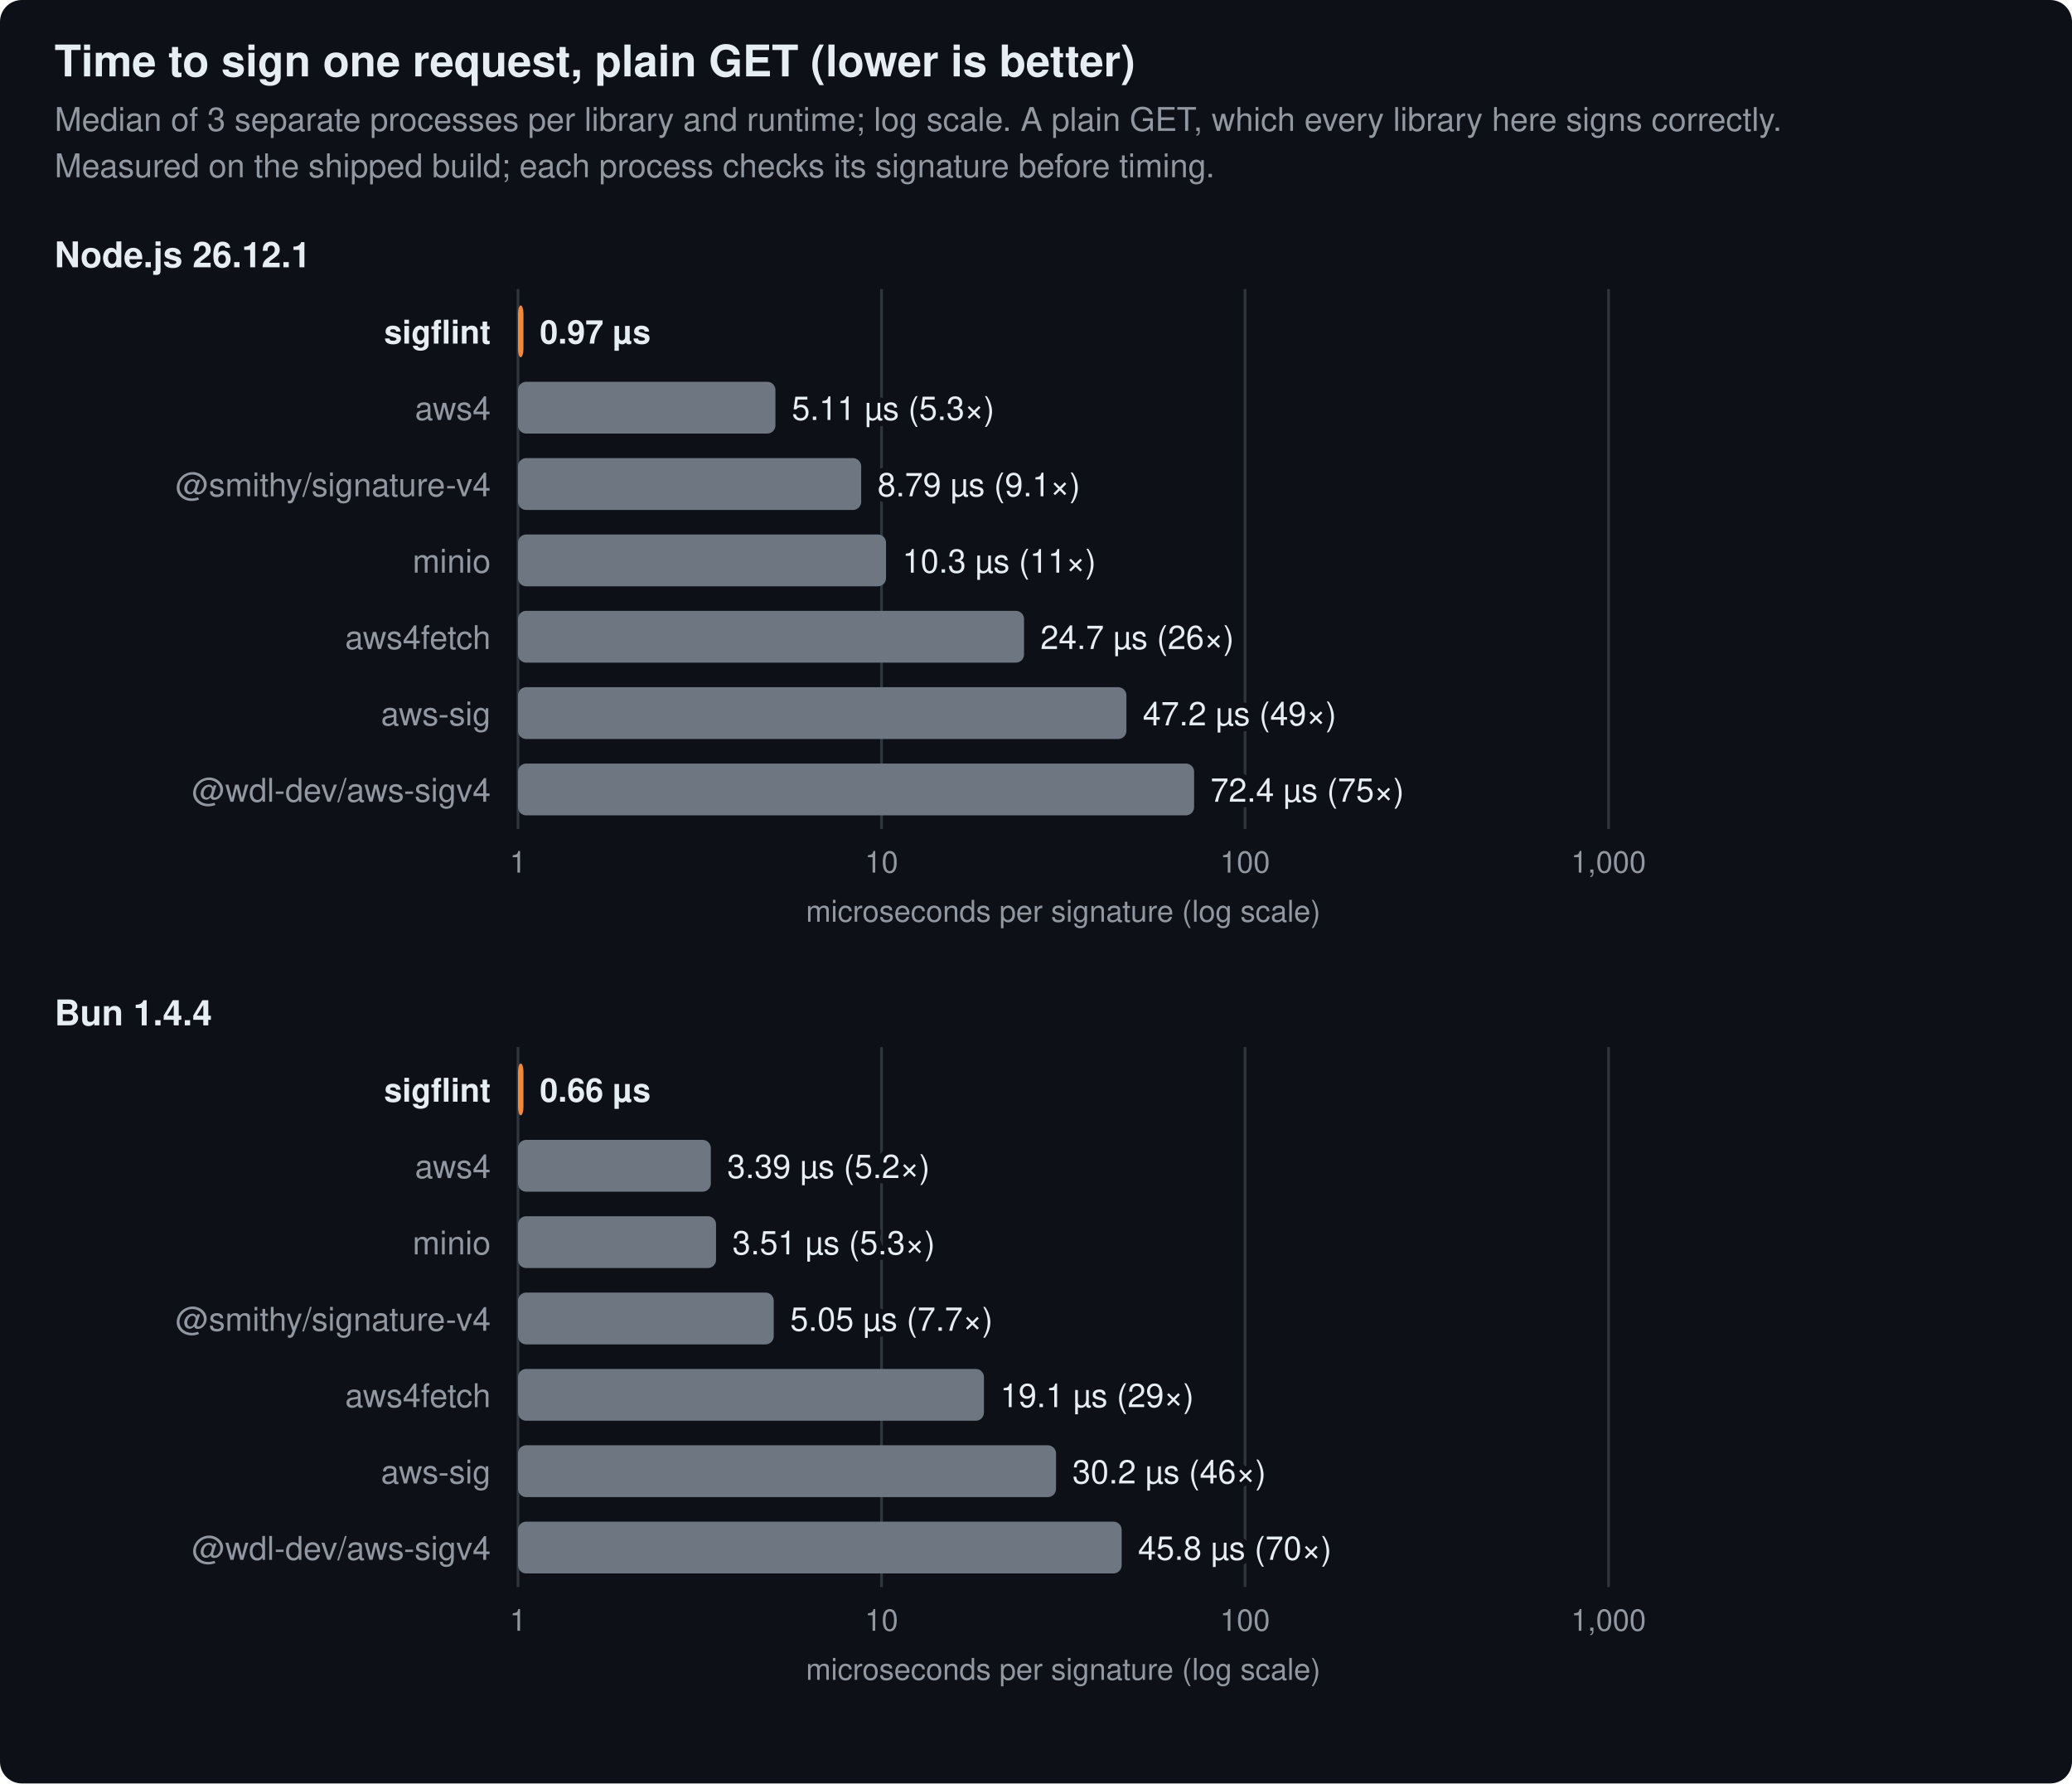
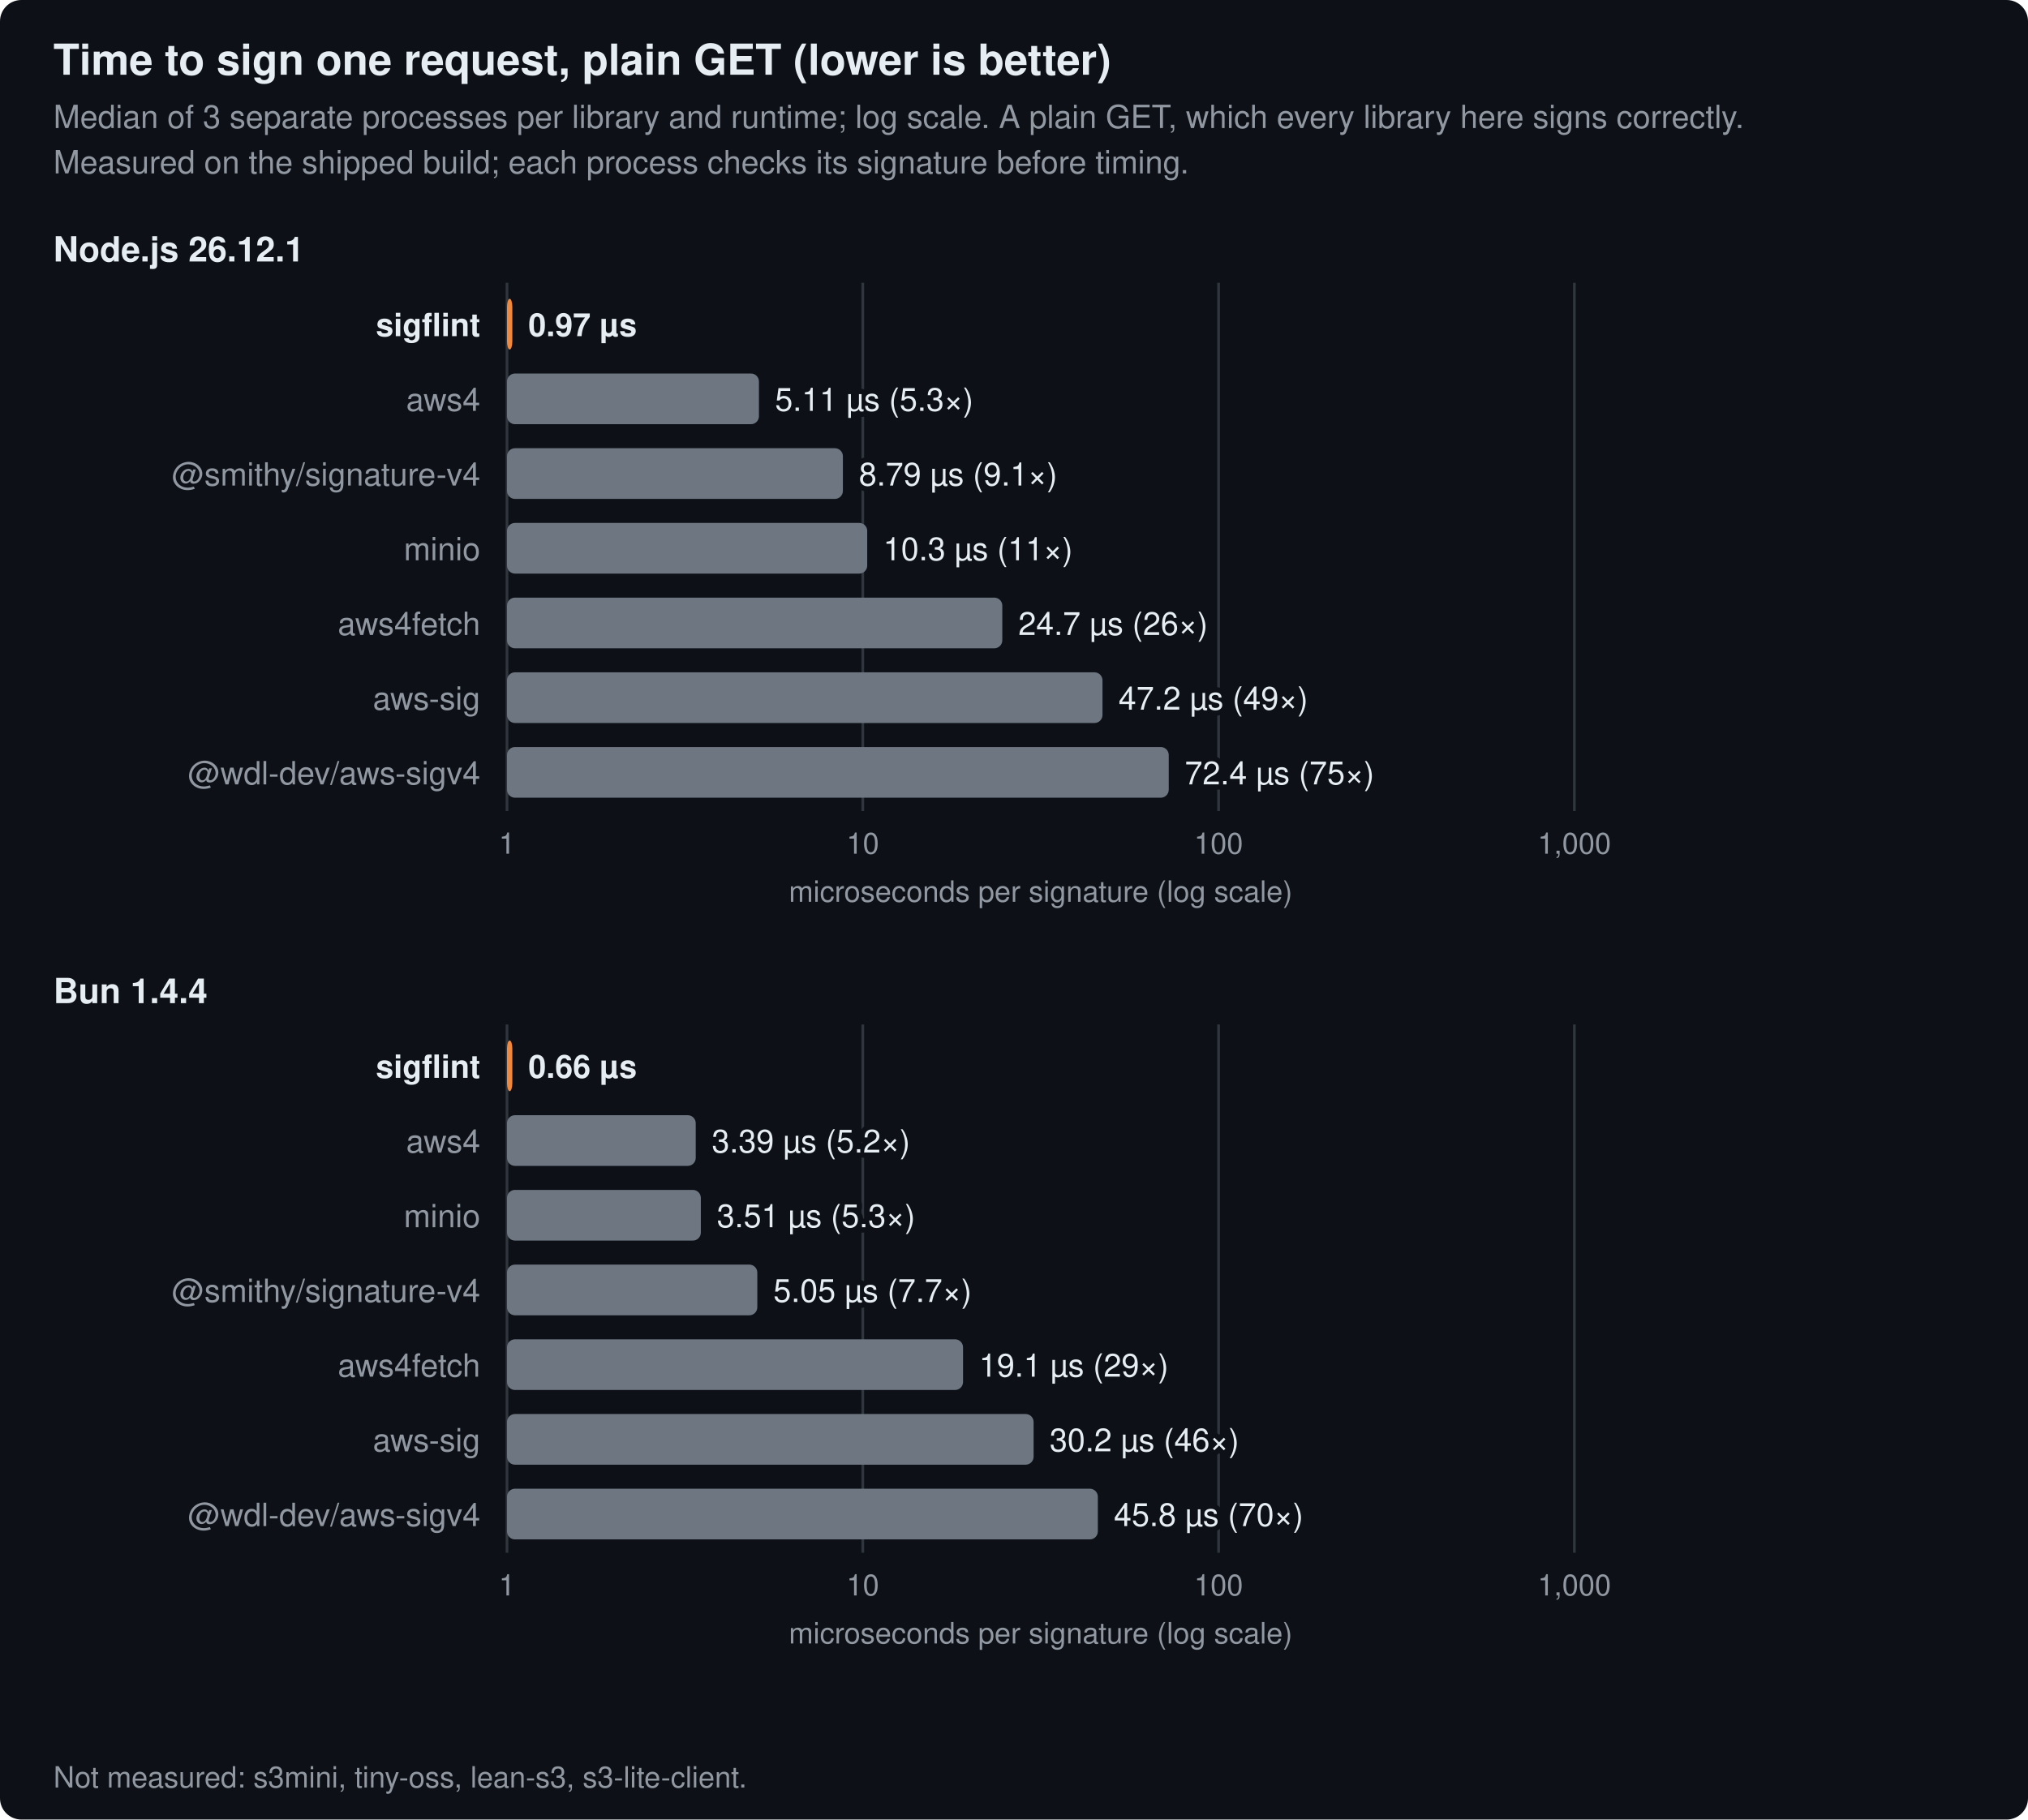
- <svg xmlns="http://www.w3.org/2000/svg" width="760" height="654" viewBox="0 0 760 654" role="img" aria-labelledby="t d" font-family="-apple-system,BlinkMacSystemFont,'Segoe UI',Helvetica,Arial,sans-serif">
-   <rect width="760" height="654" rx="8" fill="#0d1117" />
+ <svg xmlns="http://www.w3.org/2000/svg" width="760" height="682" viewBox="0 0 760 682" role="img" aria-labelledby="t d" font-family="-apple-system,BlinkMacSystemFont,'Segoe UI',Helvetica,Arial,sans-serif">
+   <rect width="760" height="682" rx="8" fill="#0d1117" />
  <text x="20" y="28" font-size="16" fill="#e6edf3" text-anchor="start" font-weight="600">Time to sign one request, plain GET (lower is better)</text>
  <text x="20" y="48" font-size="12" fill="#9198a1" text-anchor="start" font-weight="400">Median of 3 separate processes per library and runtime; log scale. A plain GET, which every library here signs correctly.</text>
  <text x="20" y="65" font-size="12" fill="#9198a1" text-anchor="start" font-weight="400">Measured on the shipped build; each process checks its signature before timing.</text>
  <text x="20" y="98" font-size="13" fill="#e6edf3" text-anchor="start" font-weight="600">Node.js 26.12.1</text>
  <line x1="190" y1="106" x2="190" y2="304" stroke="#30363d" />
  <text x="190" y="320" font-size="11" fill="#9198a1" text-anchor="middle" font-weight="400">1</text>
  <line x1="323.333" y1="106" x2="323.333" y2="304" stroke="#30363d" />
  <text x="323.333" y="320" font-size="11" fill="#9198a1" text-anchor="middle" font-weight="400">10</text>
  <line x1="456.667" y1="106" x2="456.667" y2="304" stroke="#30363d" />
  <text x="456.667" y="320" font-size="11" fill="#9198a1" text-anchor="middle" font-weight="400">100</text>
  <line x1="590" y1="106" x2="590" y2="304" stroke="#30363d" />
  <text x="590" y="320" font-size="11" fill="#9198a1" text-anchor="middle" font-weight="400">1,000</text>
  <text x="180" y="126" font-size="12" fill="#e6edf3" text-anchor="end" font-weight="700">sigflint</text>
  <rect x="190" y="112" width="2" height="19" rx="3" fill="#f0883e" />
  <text x="198" y="126" font-size="12" fill="#e6edf3" text-anchor="start" font-weight="700" stroke="#0d1117" stroke-width="4" stroke-linejoin="round" paint-order="stroke">0.97 µs</text>
  <text x="180" y="154" font-size="12" fill="#9198a1" text-anchor="end" font-weight="400">aws4</text>
  <rect x="190" y="140" width="94.422" height="19" rx="3" fill="#6e7681" />
  <text x="290.422" y="154" font-size="12" fill="#e6edf3" text-anchor="start" font-weight="400" stroke="#0d1117" stroke-width="4" stroke-linejoin="round" paint-order="stroke">5.11 µs  (5.3×)</text>
  <text x="180" y="182" font-size="12" fill="#9198a1" text-anchor="end" font-weight="400">@smithy/signature-v4</text>
  <rect x="190" y="168" width="125.878" height="19" rx="3" fill="#6e7681" />
  <text x="321.878" y="182" font-size="12" fill="#e6edf3" text-anchor="start" font-weight="400" stroke="#0d1117" stroke-width="4" stroke-linejoin="round" paint-order="stroke">8.79 µs  (9.1×)</text>
  <text x="180" y="210" font-size="12" fill="#9198a1" text-anchor="end" font-weight="400">minio</text>
  <rect x="190" y="196" width="134.994" height="19" rx="3" fill="#6e7681" />
  <text x="330.994" y="210" font-size="12" fill="#e6edf3" text-anchor="start" font-weight="400" stroke="#0d1117" stroke-width="4" stroke-linejoin="round" paint-order="stroke">10.3 µs  (11×)</text>
  <text x="180" y="238" font-size="12" fill="#9198a1" text-anchor="end" font-weight="400">aws4fetch</text>
  <rect x="190" y="224" width="185.616" height="19" rx="3" fill="#6e7681" />
  <text x="381.616" y="238" font-size="12" fill="#e6edf3" text-anchor="start" font-weight="400" stroke="#0d1117" stroke-width="4" stroke-linejoin="round" paint-order="stroke">24.7 µs  (26×)</text>
  <text x="180" y="266" font-size="12" fill="#9198a1" text-anchor="end" font-weight="400">aws-sig</text>
  <rect x="190" y="252" width="223.164" height="19" rx="3" fill="#6e7681" />
  <text x="419.164" y="266" font-size="12" fill="#e6edf3" text-anchor="start" font-weight="400" stroke="#0d1117" stroke-width="4" stroke-linejoin="round" paint-order="stroke">47.2 µs  (49×)</text>
  <text x="180" y="294" font-size="12" fill="#9198a1" text-anchor="end" font-weight="400">@wdl-dev/aws-sigv4</text>
  <rect x="190" y="280" width="247.991" height="19" rx="3" fill="#6e7681" />
  <text x="443.991" y="294" font-size="12" fill="#e6edf3" text-anchor="start" font-weight="400" stroke="#0d1117" stroke-width="4" stroke-linejoin="round" paint-order="stroke">72.4 µs  (75×)</text>
  <text x="390" y="338" font-size="11" fill="#9198a1" text-anchor="middle" font-weight="400">microseconds per signature (log scale)</text>
  <text x="20" y="376" font-size="13" fill="#e6edf3" text-anchor="start" font-weight="600">Bun 1.4.4</text>
  <line x1="190" y1="384" x2="190" y2="582" stroke="#30363d" />
  <text x="190" y="598" font-size="11" fill="#9198a1" text-anchor="middle" font-weight="400">1</text>
  <line x1="323.333" y1="384" x2="323.333" y2="582" stroke="#30363d" />
  <text x="323.333" y="598" font-size="11" fill="#9198a1" text-anchor="middle" font-weight="400">10</text>
  <line x1="456.667" y1="384" x2="456.667" y2="582" stroke="#30363d" />
  <text x="456.667" y="598" font-size="11" fill="#9198a1" text-anchor="middle" font-weight="400">100</text>
  <line x1="590" y1="384" x2="590" y2="582" stroke="#30363d" />
  <text x="590" y="598" font-size="11" fill="#9198a1" text-anchor="middle" font-weight="400">1,000</text>
  <text x="180" y="404" font-size="12" fill="#e6edf3" text-anchor="end" font-weight="700">sigflint</text>
  <rect x="190" y="390" width="2" height="19" rx="3" fill="#f0883e" />
  <text x="198" y="404" font-size="12" fill="#e6edf3" text-anchor="start" font-weight="700" stroke="#0d1117" stroke-width="4" stroke-linejoin="round" paint-order="stroke">0.66 µs</text>
  <text x="180" y="432" font-size="12" fill="#9198a1" text-anchor="end" font-weight="400">aws4</text>
  <rect x="190" y="418" width="70.727" height="19" rx="3" fill="#6e7681" />
  <text x="266.727" y="432" font-size="12" fill="#e6edf3" text-anchor="start" font-weight="400" stroke="#0d1117" stroke-width="4" stroke-linejoin="round" paint-order="stroke">3.39 µs  (5.2×)</text>
  <text x="180" y="460" font-size="12" fill="#9198a1" text-anchor="end" font-weight="400">minio</text>
  <rect x="190" y="446" width="72.642" height="19" rx="3" fill="#6e7681" />
  <text x="268.642" y="460" font-size="12" fill="#e6edf3" text-anchor="start" font-weight="400" stroke="#0d1117" stroke-width="4" stroke-linejoin="round" paint-order="stroke">3.51 µs  (5.3×)</text>
  <text x="180" y="488" font-size="12" fill="#9198a1" text-anchor="end" font-weight="400">@smithy/signature-v4</text>
  <rect x="190" y="474" width="93.807" height="19" rx="3" fill="#6e7681" />
  <text x="289.807" y="488" font-size="12" fill="#e6edf3" text-anchor="start" font-weight="400" stroke="#0d1117" stroke-width="4" stroke-linejoin="round" paint-order="stroke">5.05 µs  (7.7×)</text>
  <text x="180" y="516" font-size="12" fill="#9198a1" text-anchor="end" font-weight="400">aws4fetch</text>
  <rect x="190" y="502" width="170.901" height="19" rx="3" fill="#6e7681" />
  <text x="366.901" y="516" font-size="12" fill="#e6edf3" text-anchor="start" font-weight="400" stroke="#0d1117" stroke-width="4" stroke-linejoin="round" paint-order="stroke">19.1 µs  (29×)</text>
  <text x="180" y="544" font-size="12" fill="#9198a1" text-anchor="end" font-weight="400">aws-sig</text>
  <rect x="190" y="530" width="197.348" height="19" rx="3" fill="#6e7681" />
  <text x="393.348" y="544" font-size="12" fill="#e6edf3" text-anchor="start" font-weight="400" stroke="#0d1117" stroke-width="4" stroke-linejoin="round" paint-order="stroke">30.2 µs  (46×)</text>
  <text x="180" y="572" font-size="12" fill="#9198a1" text-anchor="end" font-weight="400">@wdl-dev/aws-sigv4</text>
  <rect x="190" y="558" width="221.421" height="19" rx="3" fill="#6e7681" />
  <text x="417.421" y="572" font-size="12" fill="#e6edf3" text-anchor="start" font-weight="400" stroke="#0d1117" stroke-width="4" stroke-linejoin="round" paint-order="stroke">45.8 µs  (70×)</text>
  <text x="390" y="616" font-size="11" fill="#9198a1" text-anchor="middle" font-weight="400">microseconds per signature (log scale)</text>
+   <text x="20" y="670" font-size="11" fill="#9198a1" text-anchor="start" font-weight="400">Not measured: s3mini, tiny-oss, lean-s3, s3-lite-client.</text>
</svg>
